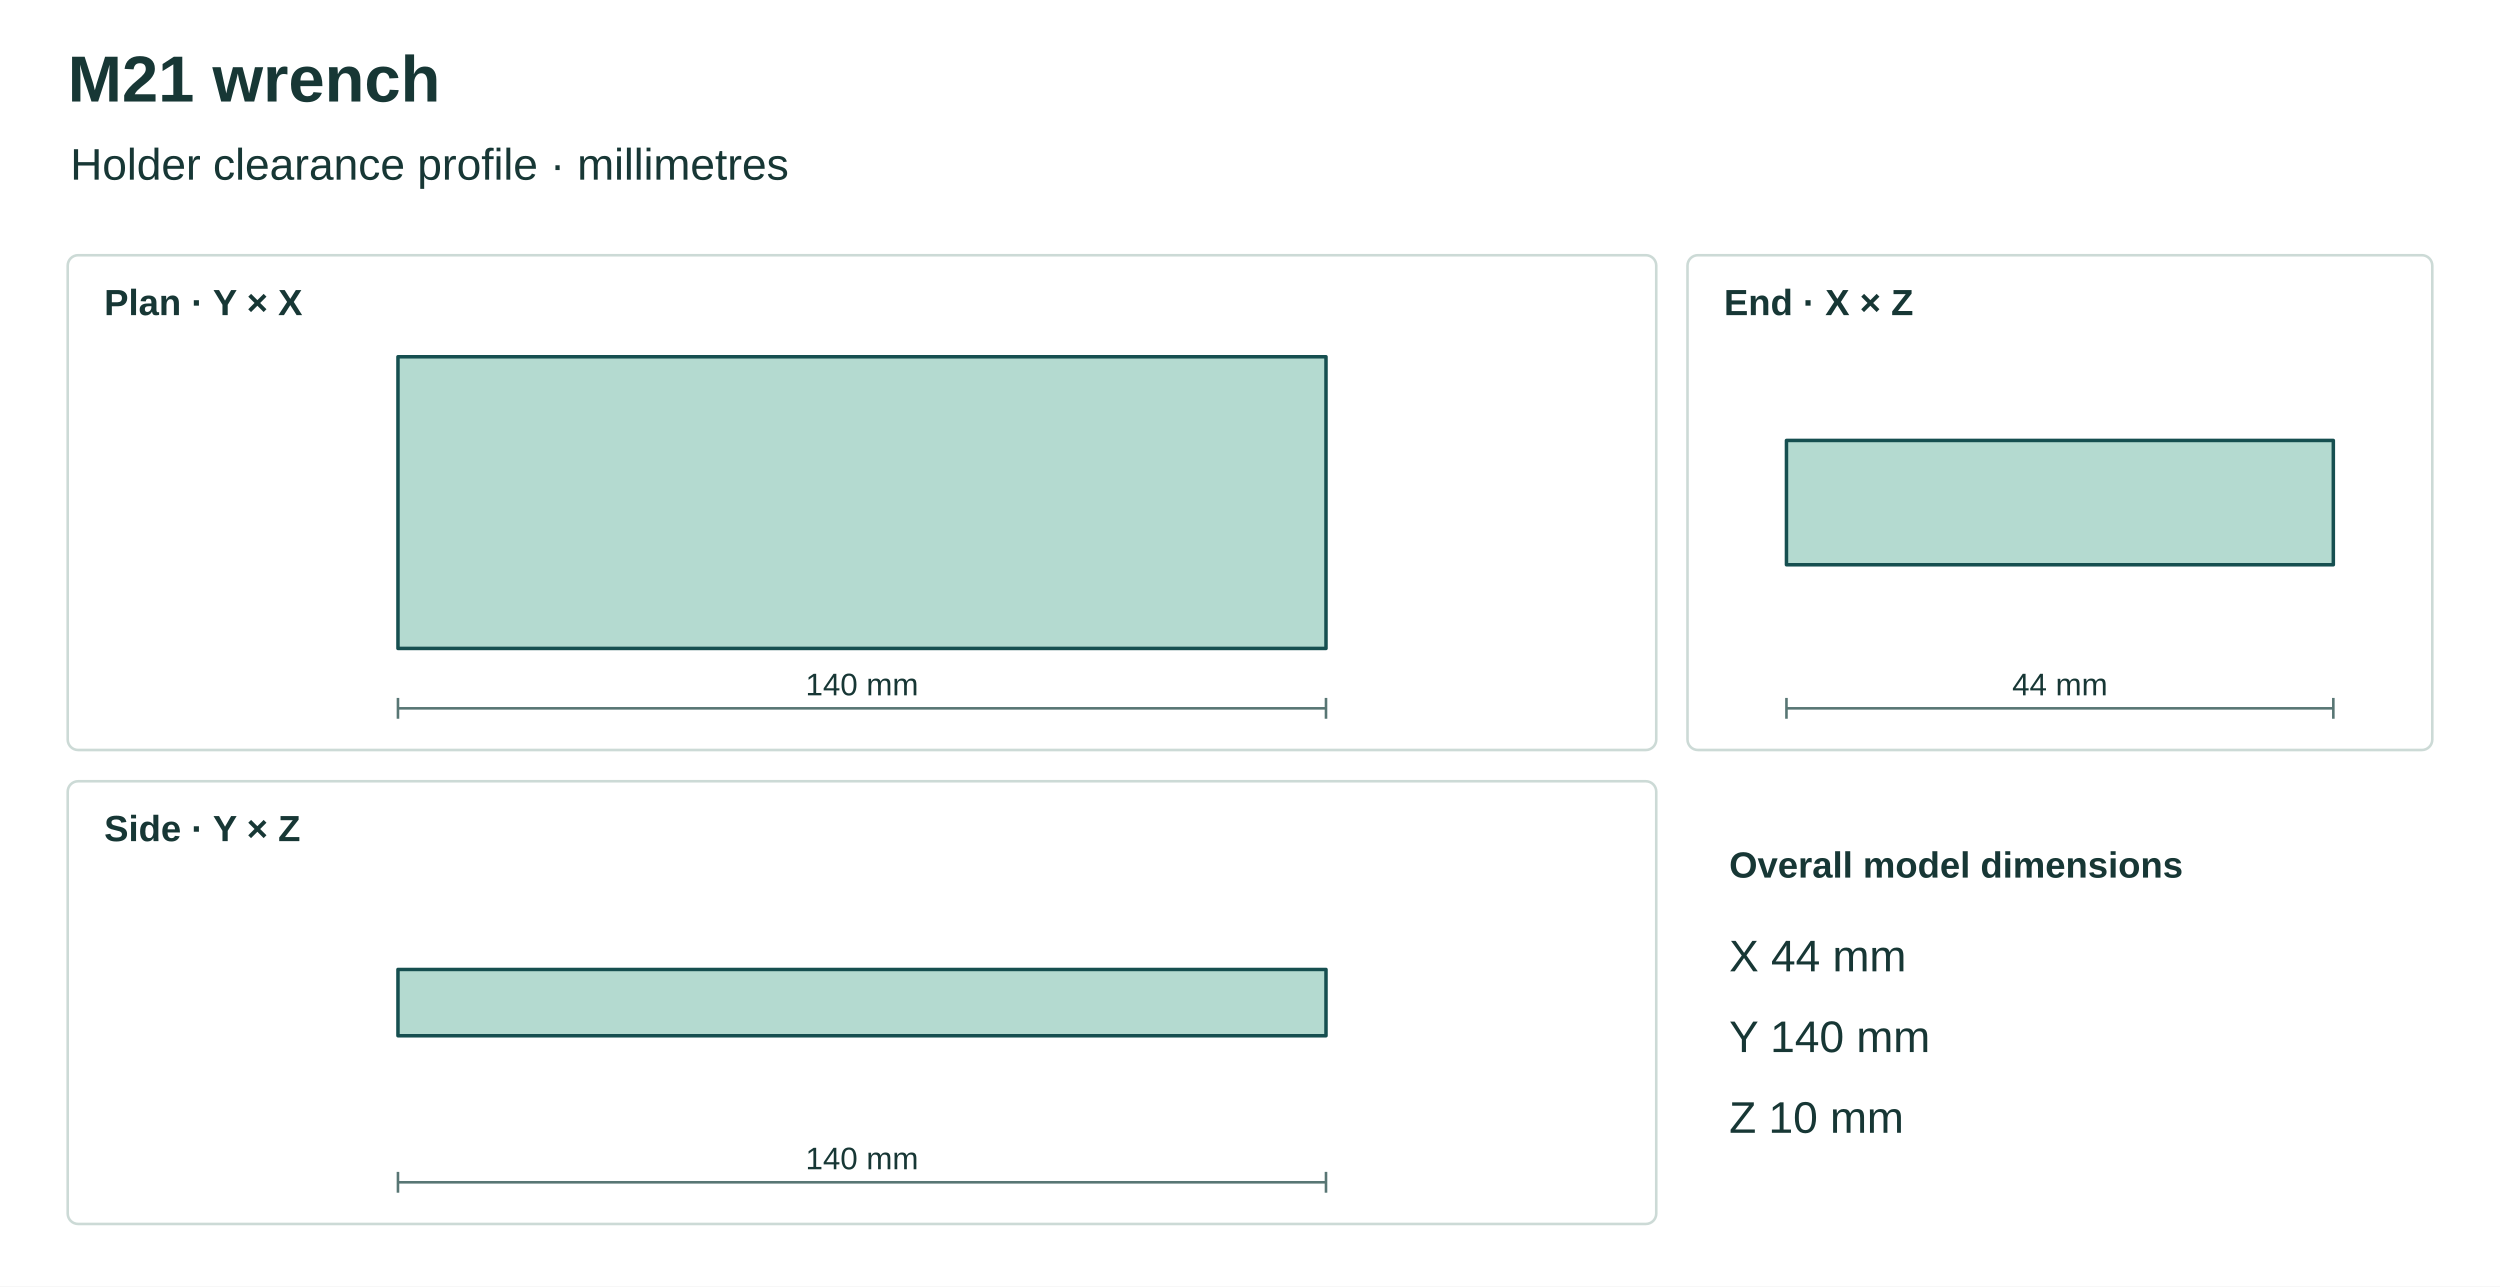
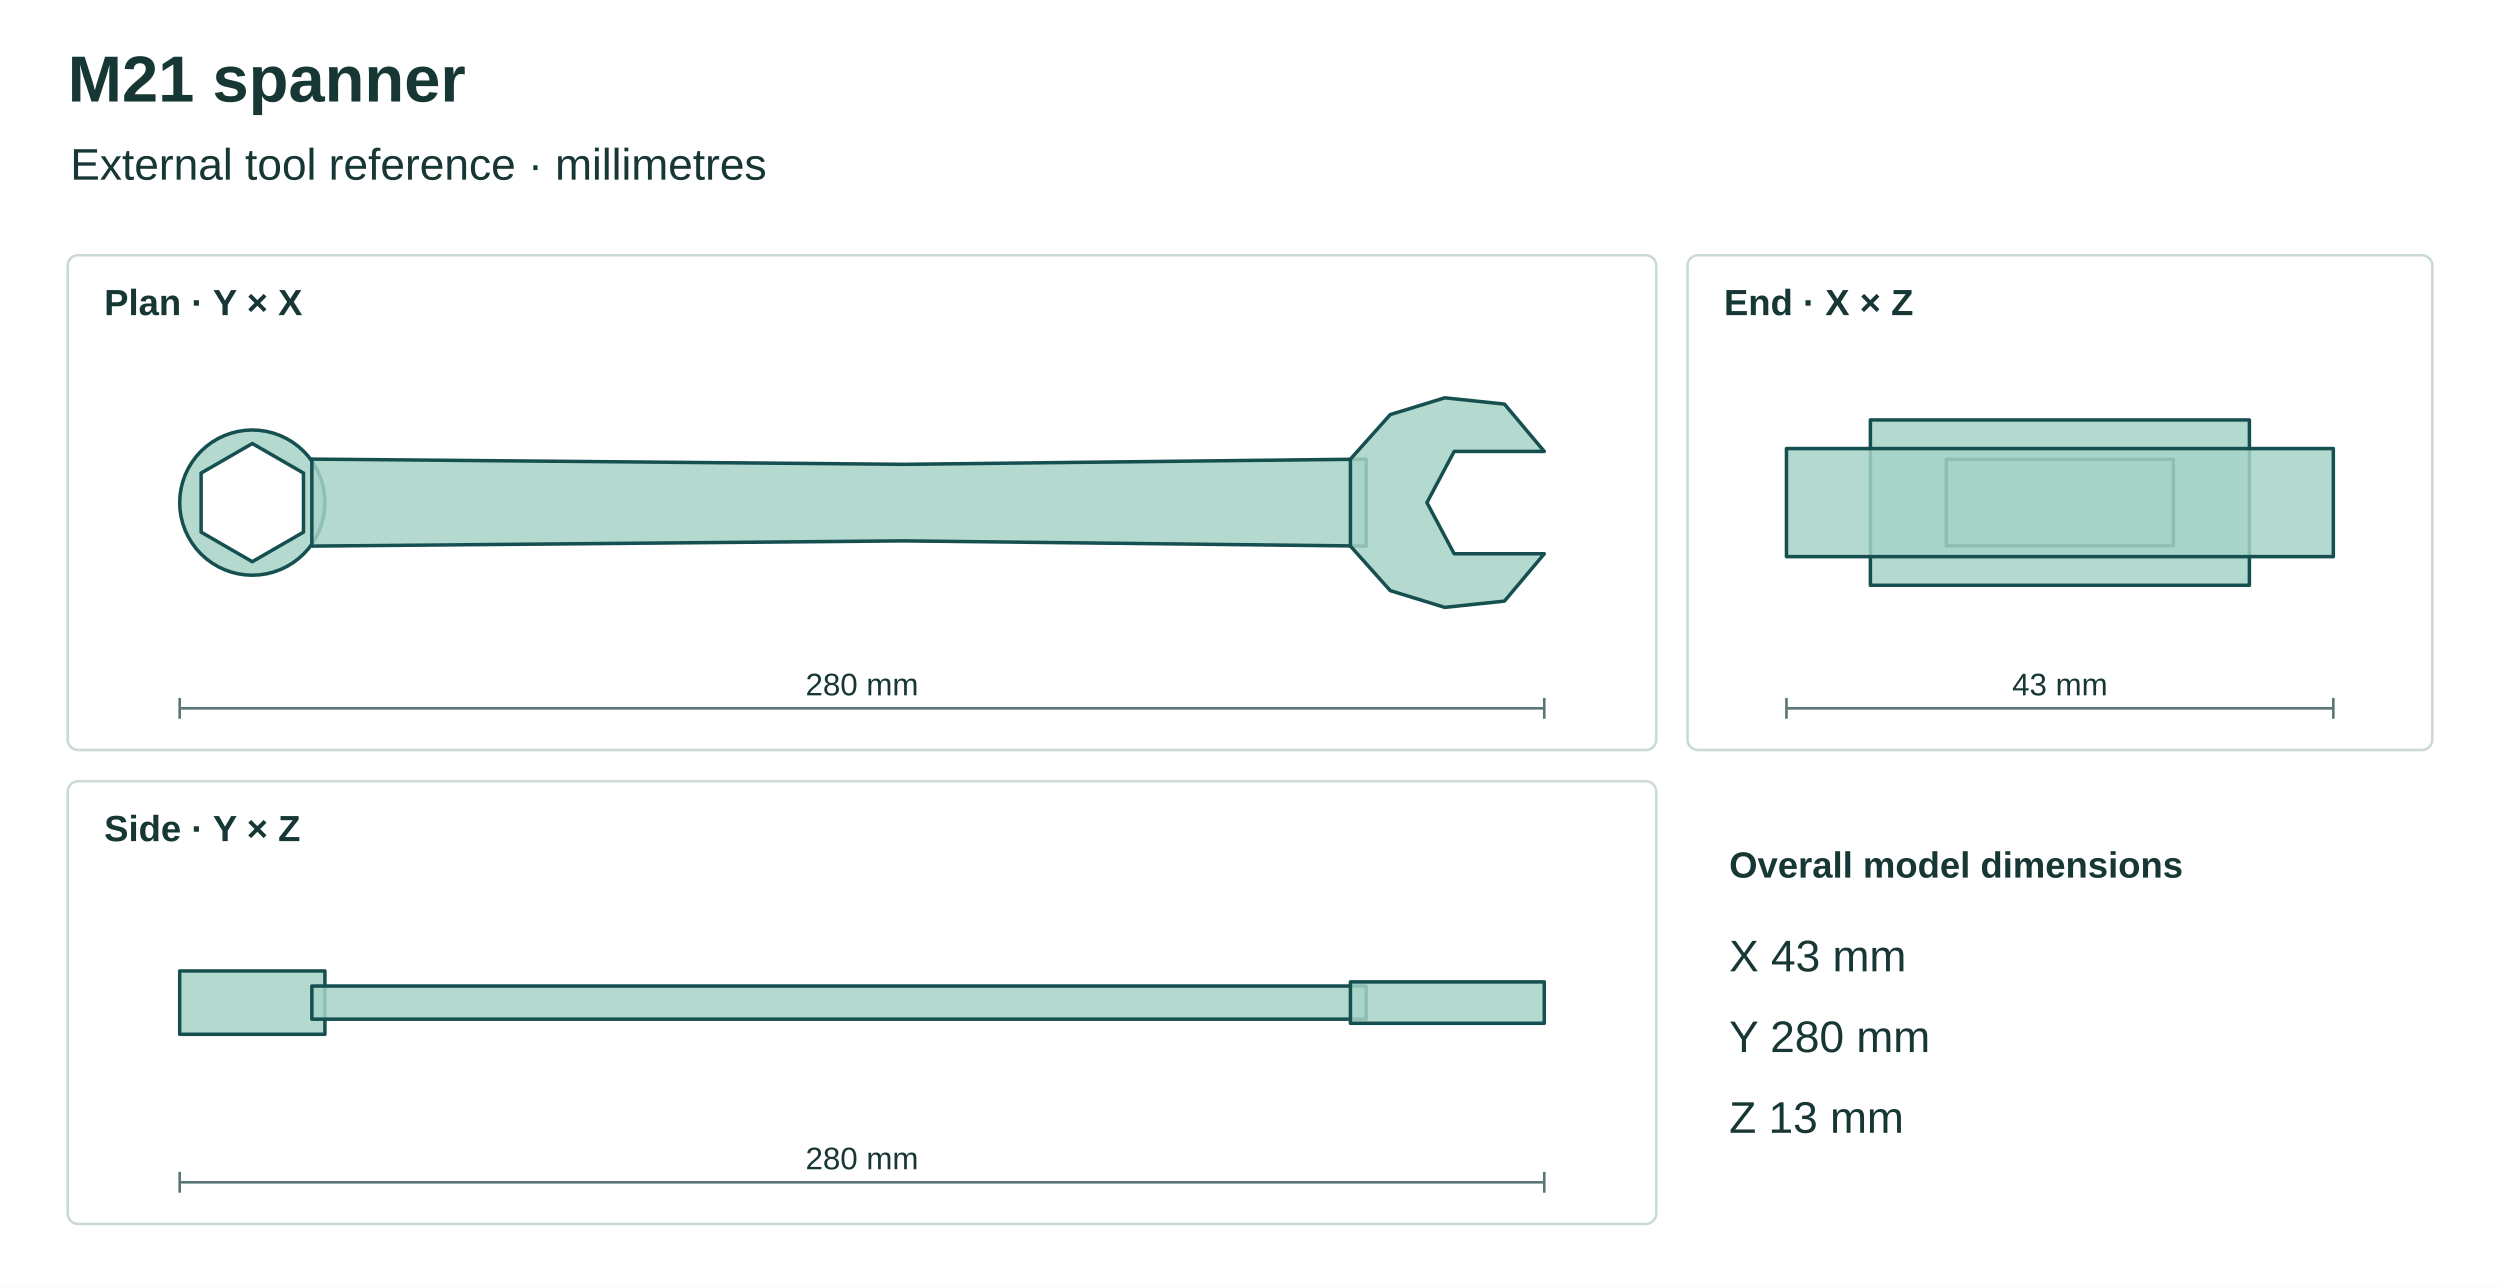
<svg xmlns="http://www.w3.org/2000/svg" width="960" height="494" viewBox="0 0 960 494" role="img">
  <style>
text {font-family:Arial,sans-serif;fill:#173735}
.title {font-size:25px;font-weight:600}
.label {font-size:14px;font-weight:600}
.detail {font-size:17px}
.panel {stroke:#ccdad6;fill:none}
.object {stroke:#164f50;stroke-width:1.35;fill:#a7d4c8;fill-opacity:.84;stroke-linejoin:round}
.dim {fill:none;stroke:#587674;stroke-width:1}
.measure {font-size:12px;text-anchor:middle;paint-order:stroke;stroke:white;stroke-width:4}
</style>
  <rect width="960" height="494" fill="white" />
-   <text x="26" y="39" class="title">M21 wrench</text>
-   <text x="27" y="69" class="detail">Holder clearance profile · millimetres</text>
+   <text x="26" y="39" class="title">M21 spanner</text>
+   <text x="27" y="69" class="detail">External tool reference · millimetres</text>
  <text x="40" y="121" class="label">Plan  ·  Y × X</text>
  <rect x="26" y="98" width="610" height="190" rx="4" class="panel" />
-   <polygon points="509.182,137.000 152.818,137.000 152.818,249.000 509.182,249.000" class="object" />
-   <path d="M152.818 268v8 m0 -4 H509.182 m0 -4 v8" class="dim" />
-   <text x="331" y="267" class="measure">140 mm</text>
+   <path d="M 77.234,204.345 77.234,181.655 96.884,170.310 116.534,181.655 116.534,204.345 96.884,215.690 Z M 99.617,220.750 102.324,220.348 104.979,219.684 107.555,218.762 110.029,217.592 112.376,216.185 114.574,214.555 116.601,212.717 118.439,210.690 120.069,208.492 121.476,206.145 122.646,203.671 123.568,201.094 124.233,198.440 124.634,195.733 124.769,193.000 124.634,190.267 124.233,187.560 123.568,184.906 122.646,182.329 121.476,179.855 120.069,177.508 118.439,175.310 116.601,173.283 114.574,171.445 112.376,169.815 110.029,168.408 107.555,167.238 104.979,166.316 102.324,165.652 99.617,165.250 96.884,165.116 94.151,165.250 91.444,165.652 88.790,166.316 86.213,167.238 83.740,168.408 81.393,169.815 79.195,171.445 77.167,173.283 75.329,175.310 73.699,177.508 72.293,179.855 71.123,182.329 70.201,184.906 69.536,187.560 69.134,190.267 69.000,193.000 69.134,195.733 69.536,198.440 70.201,201.094 71.123,203.671 72.293,206.145 73.699,208.492 75.329,210.690 77.167,212.717 79.195,214.555 81.393,216.185 83.740,217.592 86.213,218.762 88.790,219.684 91.444,220.348 94.151,220.750 96.884,220.884 Z" fill-rule="evenodd" class="object" />
+   <polygon points="524.599,176.298 346.720,178.302 119.749,176.298 119.749,209.702 346.720,207.698 524.599,209.702" class="object" />
+   <polygon points="577.710,230.822 593.000,212.650 558.397,212.650 547.936,193.000 558.397,173.350 593.000,173.350 577.710,155.178 554.776,152.764 533.854,159.202 518.564,176.298 518.564,209.702 533.854,226.798 554.776,233.236" class="object" />
+   <path d="M69 268v8 m0 -4 H593 m0 -4 v8" class="dim" />
+   <text x="331" y="267" class="measure">280 mm</text>
  <text x="40" y="323" class="label">Side  ·  Y × Z</text>
  <rect x="26" y="300" width="610" height="170" rx="4" class="panel" />
-   <polygon points="509.182,372.273 152.818,372.273 152.818,397.727 509.182,397.727" class="object" />
-   <path d="M152.818 450v8 m0 -4 H509.182 m0 -4 v8" class="dim" />
-   <text x="331" y="449" class="measure">140 mm</text>
+   <polygon points="124.769,372.836 69.000,372.836 69.000,397.164 124.769,397.164" class="object" />
+   <polygon points="524.599,378.637 119.749,378.637 119.749,391.363 524.599,391.363" class="object" />
+   <polygon points="593.000,377.046 518.564,377.046 518.564,392.954 593.000,392.954" class="object" />
+   <path d="M69 450v8 m0 -4 H593 m0 -4 v8" class="dim" />
+   <text x="331" y="449" class="measure">280 mm</text>
  <text x="662" y="121" class="label">End  ·  X × Z</text>
  <rect x="648" y="98" width="286" height="190" rx="4" class="panel" />
-   <polygon points="896.000,169.136 686.000,169.136 686.000,216.864 896.000,216.864" class="object" />
+   <polygon points="863.767,161.256 718.233,161.256 718.233,224.744 863.767,224.744" class="object" />
+   <polygon points="834.587,176.395 747.413,176.395 747.413,209.605 834.587,209.605" class="object" />
+   <polygon points="896.000,172.244 686.000,172.244 686.000,213.756 896.000,213.756" class="object" />
  <path d="M686 268v8 m0 -4 H896 m0 -4 v8" class="dim" />
-   <text x="791" y="267" class="measure">44 mm</text>
+   <text x="791" y="267" class="measure">43 mm</text>
  <text x="664" y="337" class="label">Overall model dimensions</text>
-   <text x="664" y="373" class="detail">X   44 mm</text>
-   <text x="664" y="404" class="detail">Y   140 mm</text>
-   <text x="664" y="435" class="detail">Z   10 mm</text>
+   <text x="664" y="373" class="detail">X   43 mm</text>
+   <text x="664" y="404" class="detail">Y   280 mm</text>
+   <text x="664" y="435" class="detail">Z   13 mm</text>
</svg>
